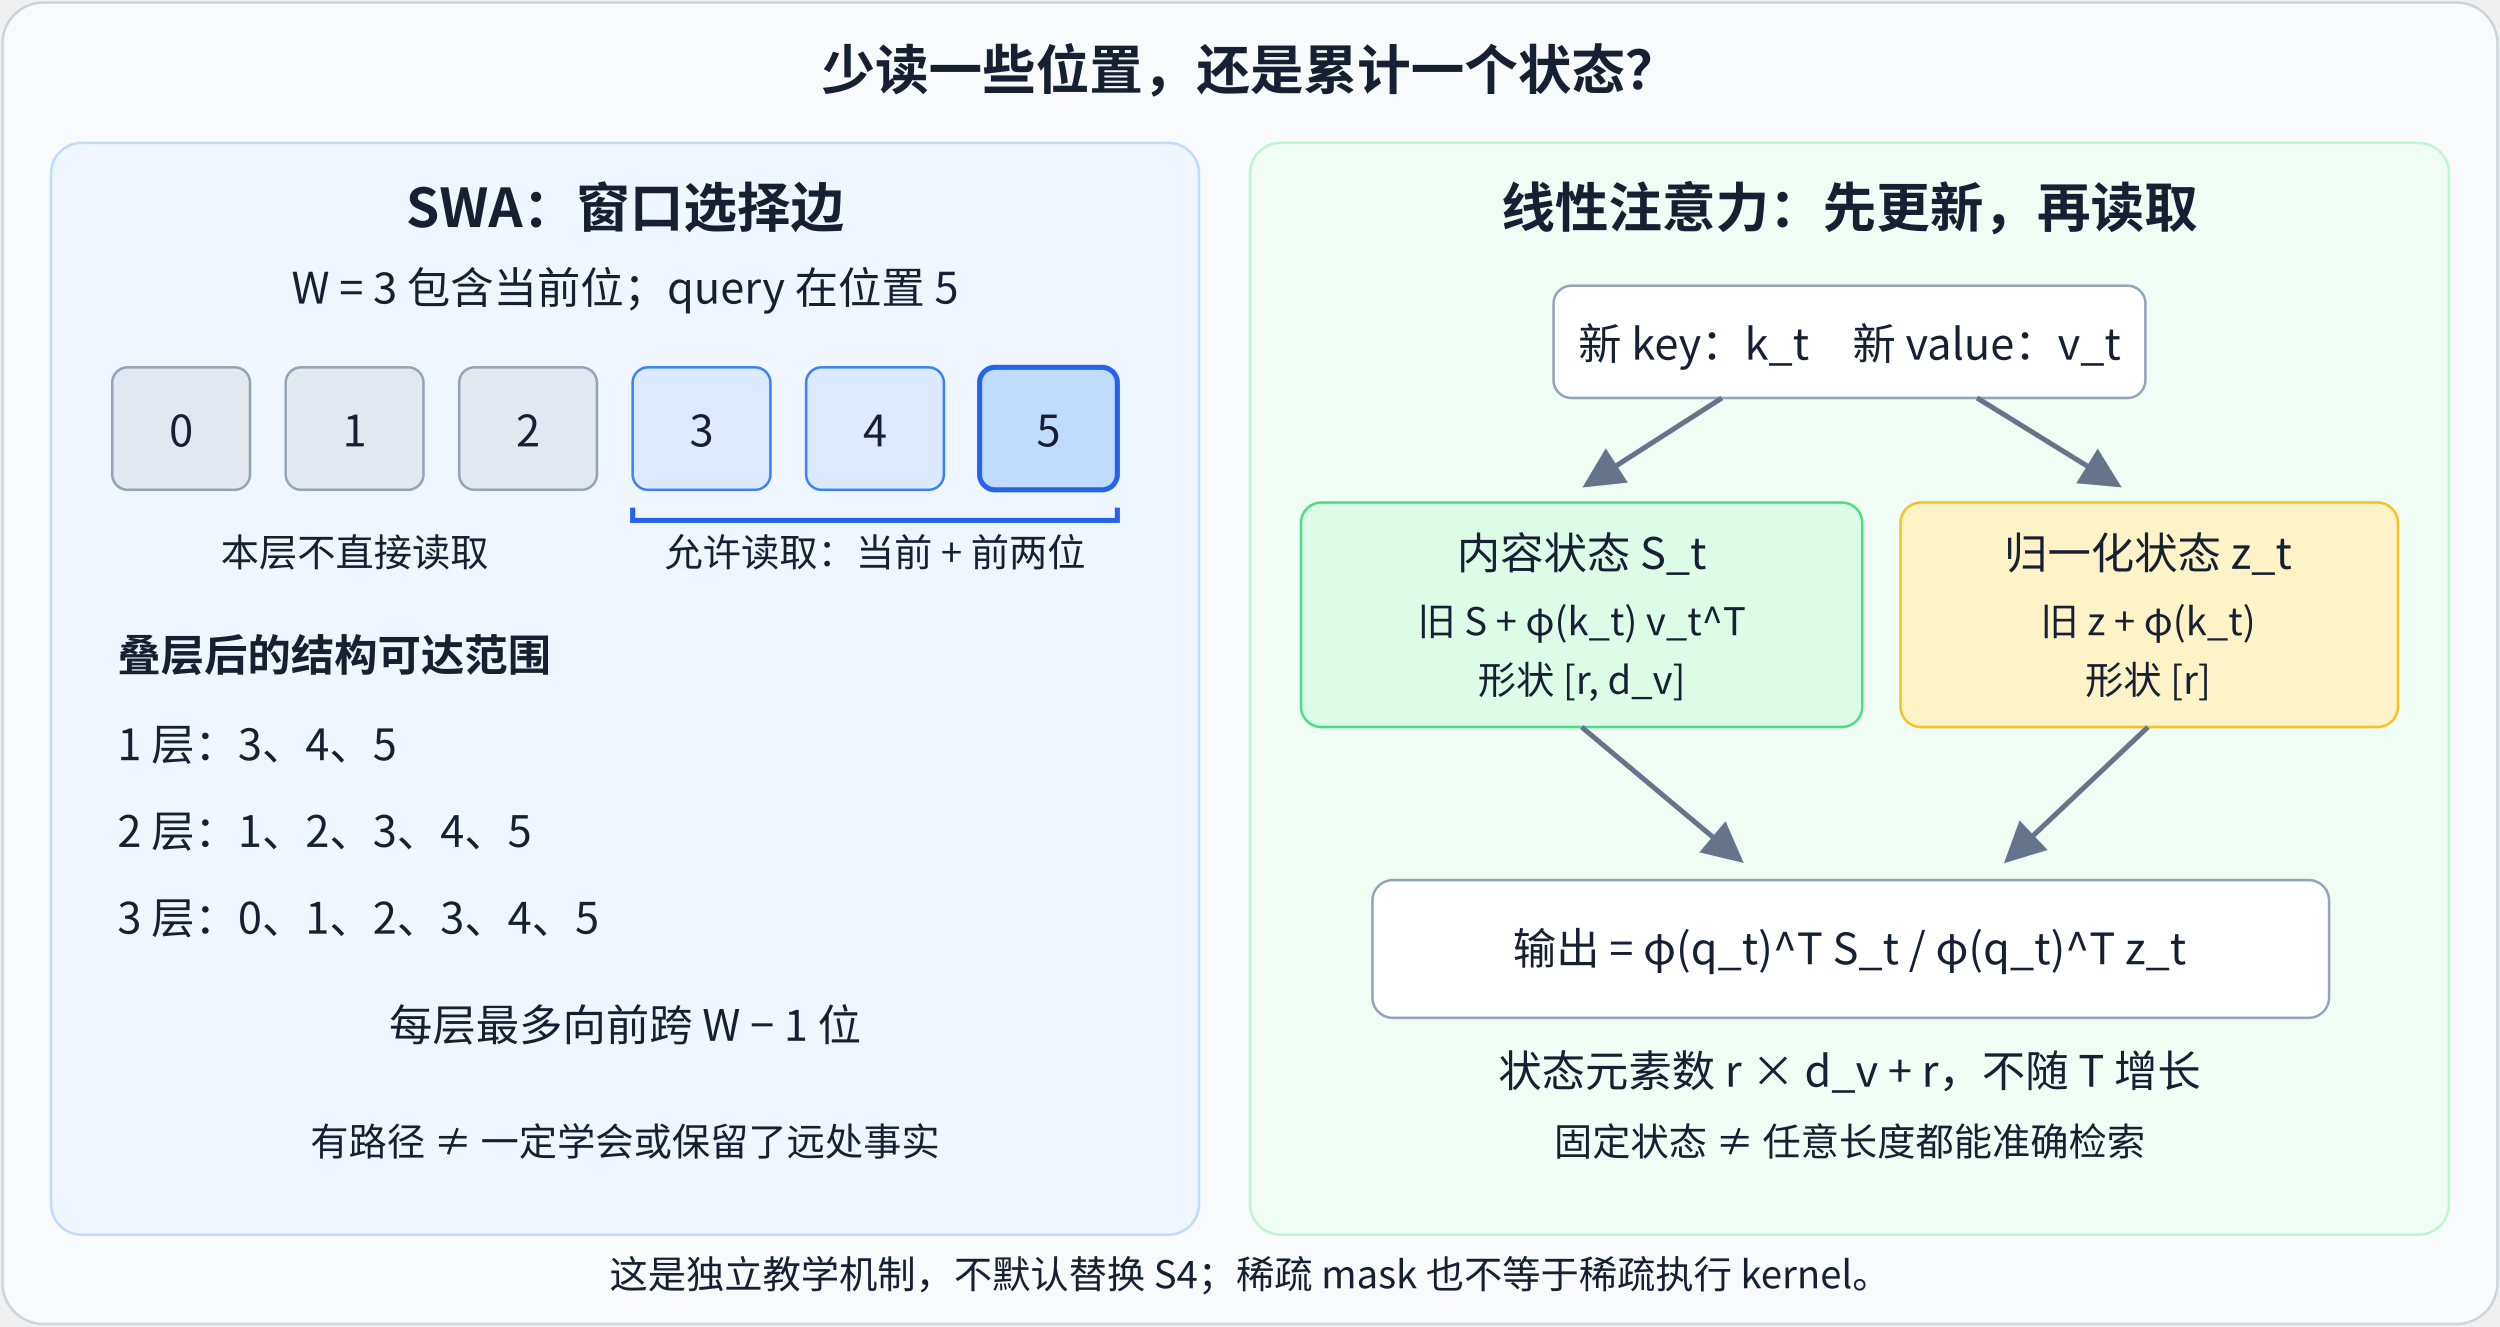
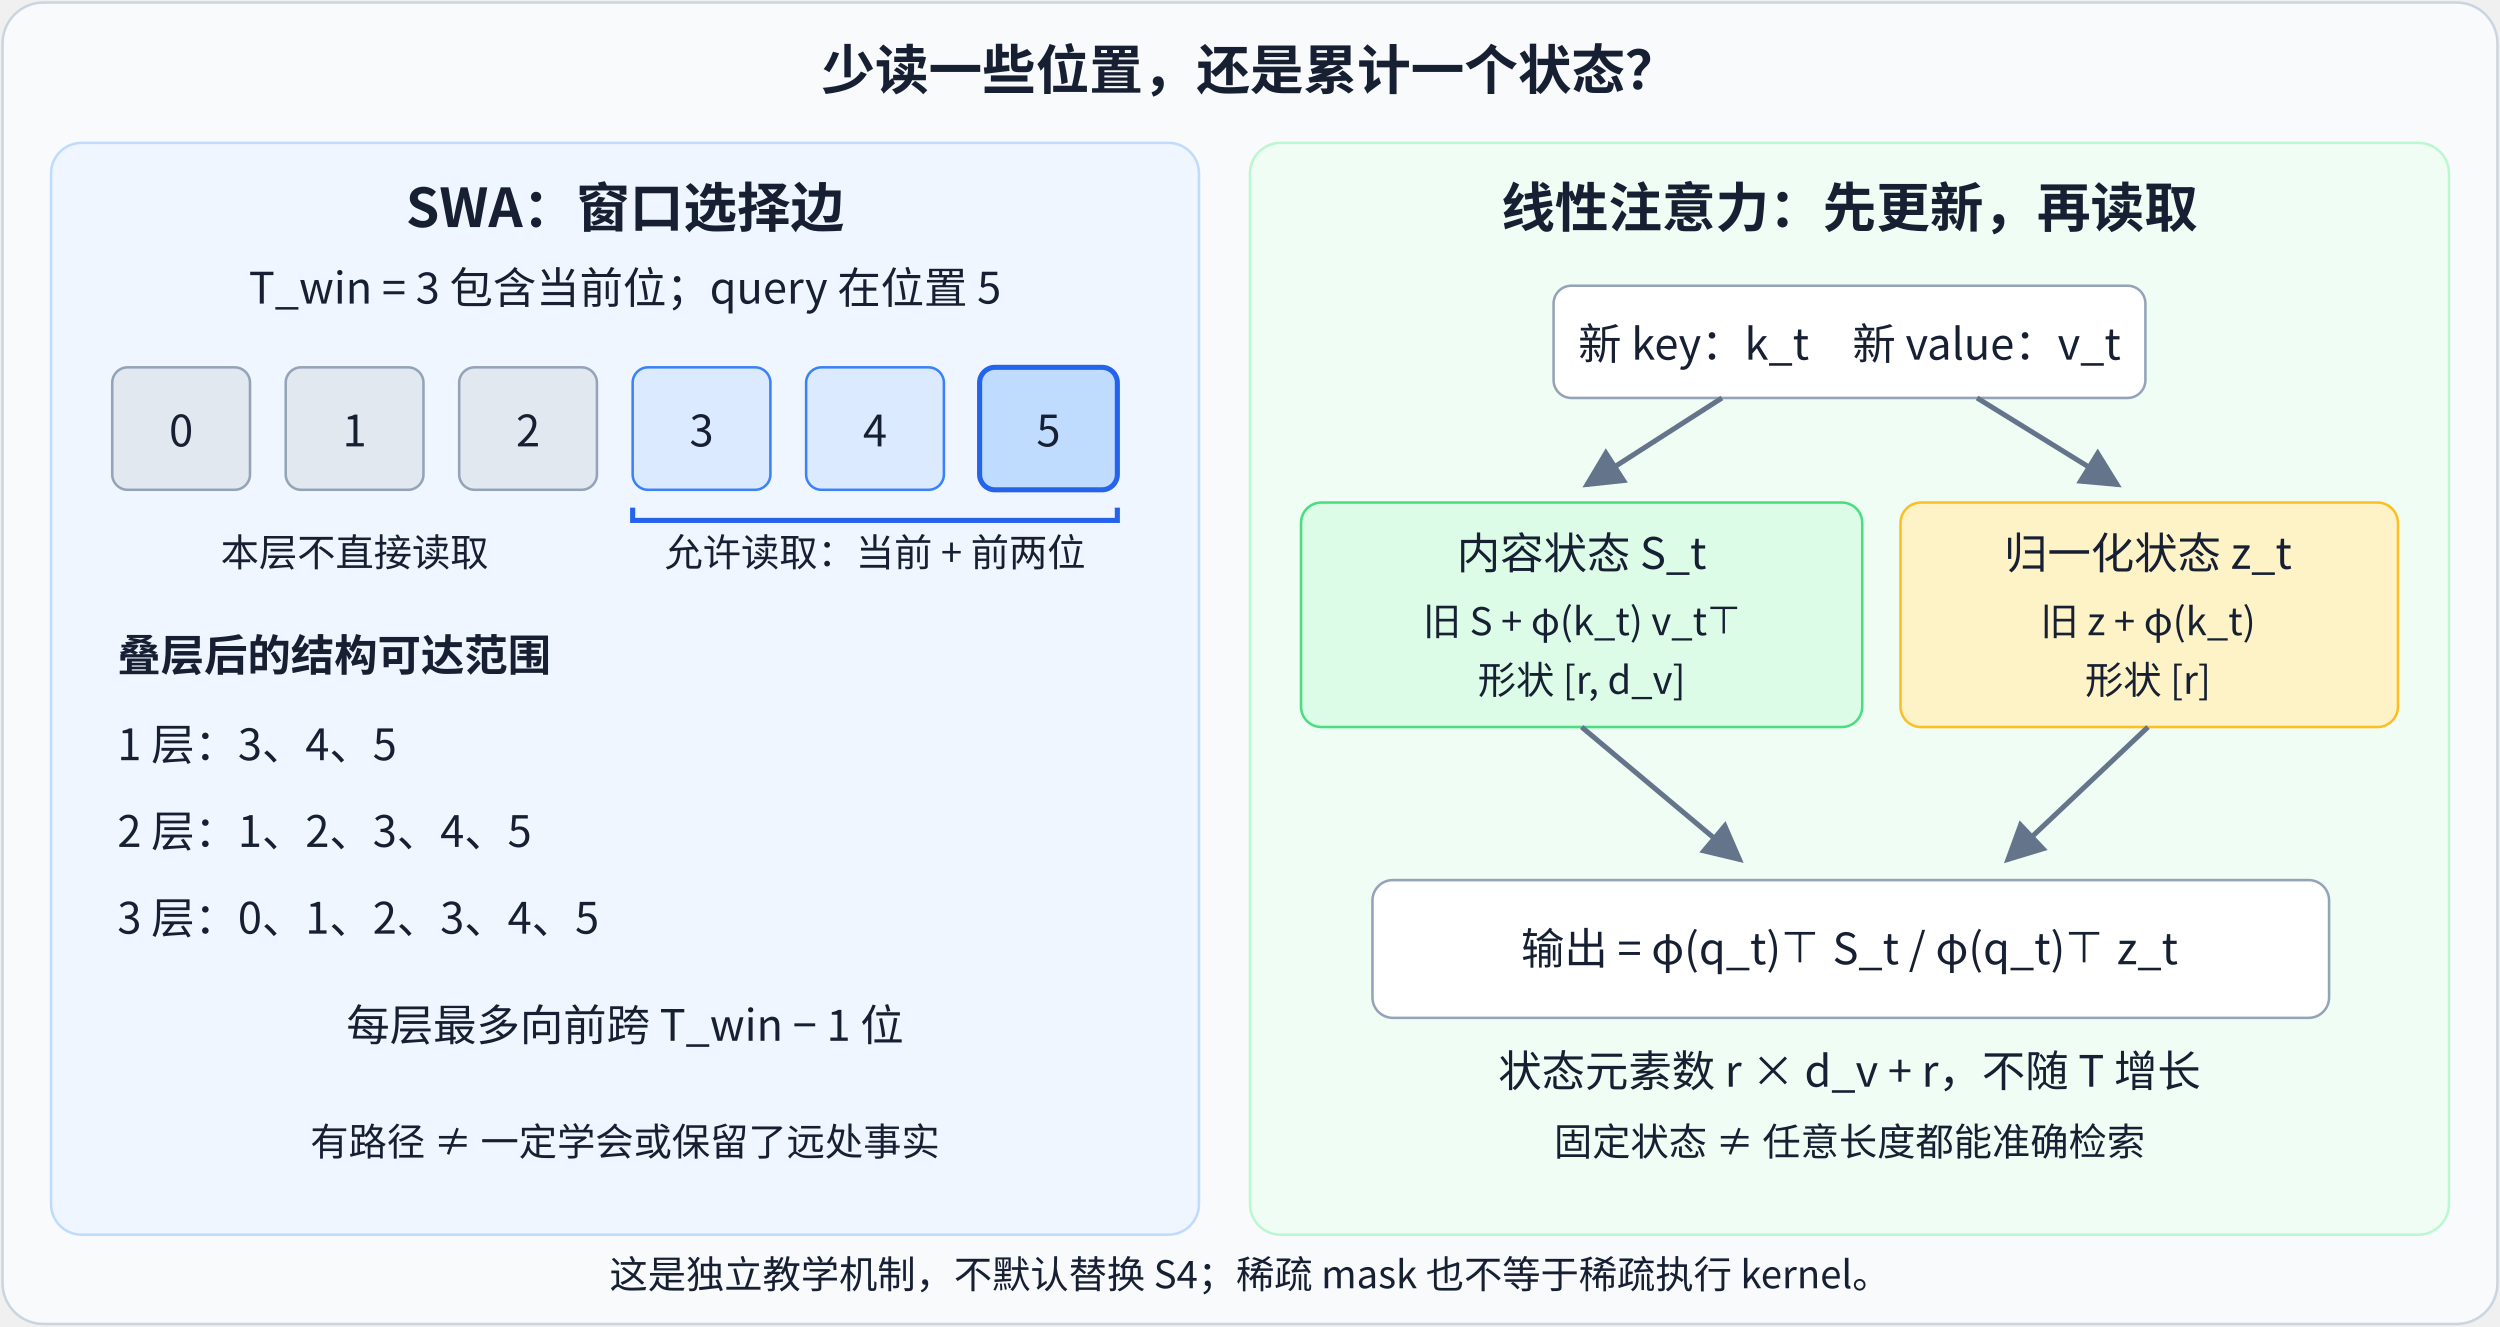
- <svg xmlns="http://www.w3.org/2000/svg" width="980" height="520" viewBox="0 0 980 520" role="img" aria-labelledby="p16-title p16-desc">
+ <svg xmlns="http://www.w3.org/2000/svg" viewBox="0 0 980 520" role="img" aria-labelledby="p16-title p16-desc" width="980" height="520">
  <defs>
    <marker id="p16-arrow" markerWidth="8" markerHeight="8" refX="7" refY="4" orient="auto">
      <path d="M0 0L8 4L0 8" fill="#64748b" />
    </marker>
    <style>text{font-family:"Noto Sans CJK SC","Microsoft YaHei",sans-serif;fill:#172033}.title{font-size:21px;font-weight:700}.label{font-size:17px}.small{font-size:15px}.line{stroke:#64748b;stroke-width:2;fill:none;marker-end:url(#p16-arrow)}</style>
  </defs>
  <rect x="1" y="1" width="978" height="518" rx="16" fill="#f8fafc" stroke="#cbd5e1" />
  <text x="490" y="35" text-anchor="middle" class="title">少读一些位置，还是累计一个状态？</text>
  <rect x="20" y="56" width="450" height="428" rx="12" fill="#eff6ff" stroke="#bfdbfe" />
  <rect x="490" y="56" width="470" height="428" rx="12" fill="#f0fdf4" stroke="#bbf7d0" />
  <text x="245" y="89" text-anchor="middle" class="title">SWA：窗口选择边</text>
  <text x="725" y="89" text-anchor="middle" class="title">线性注意力：先更新，再读取</text>
-   <text x="245" y="119" text-anchor="middle" class="label">W = 3 包含当前位；query 在位置 5</text>
+   <text x="245" y="119" text-anchor="middle" class="label">T_win = 3 包含当前位；query 在位置 5</text>
  <g class="label" text-anchor="middle">
    <rect x="44" y="144" width="54" height="48" rx="6" fill="#e2e8f0" stroke="#94a3b8" />
    <text x="71" y="175">0</text>
    <rect x="112" y="144" width="54" height="48" rx="6" fill="#e2e8f0" stroke="#94a3b8" />
    <text x="139" y="175">1</text>
    <rect x="180" y="144" width="54" height="48" rx="6" fill="#e2e8f0" stroke="#94a3b8" />
    <text x="207" y="175">2</text>
    <rect x="248" y="144" width="54" height="48" rx="6" fill="#dbeafe" stroke="#3b82f6" />
    <text x="275" y="175">3</text>
    <rect x="316" y="144" width="54" height="48" rx="6" fill="#dbeafe" stroke="#3b82f6" />
    <text x="343" y="175">4</text>
    <rect x="384" y="144" width="54" height="48" rx="6" fill="#bfdbfe" stroke="#2563eb" stroke-width="2" />
    <text x="411" y="175">5</text>
    <text x="139" y="222" class="small">本层不直接读取</text>
    <text x="343" y="222" class="small">允许读取：当前 + 前两位</text>
  </g>
  <path d="M248 199V204H438V199" stroke="#2563eb" stroke-width="2" fill="none" />
  <text x="46" y="263" class="label" font-weight="700">叠层后的结构可达范围</text>
  <text x="46" y="298" class="label">1 层：3、4、5</text>
  <text x="46" y="332" class="label">2 层：1、2、3、4、5</text>
  <text x="46" y="366" class="label">3 层：0、1、2、3、4、5</text>
-   <text x="245" y="408" text-anchor="middle" class="label">每层最多向前跨 W − 1 位</text>
+   <text x="245" y="408" text-anchor="middle" class="label">每层最多向前跨 T_win − 1 位</text>
  <text x="245" y="453" text-anchor="middle" class="small">有路径 ≠ 一定学会或保留了远处事实</text>
  <g class="label" text-anchor="middle">
    <rect x="609" y="112" width="232" height="44" rx="7" fill="#fff" stroke="#94a3b8" />
    <text x="725" y="141">新 key：k_t　新 value：v_t</text>
    <path class="line" d="M675 156L622 190" />
    <path class="line" d="M775 156L830 190" />
    <rect x="510" y="197" width="220" height="88" rx="8" fill="#dcfce7" stroke="#4ade80" />
    <text x="620" y="223">内容状态 S_t</text>
-     <text x="620" y="249" class="small">旧 S + φ(k_t) v_t^T</text>
+     <text x="620" y="249" class="small">旧 S + φ(k_t) v_t⊤</text>
    <text x="620" y="272" class="small">形状 [r, d_v]</text>
    <rect x="745" y="197" width="195" height="88" rx="8" fill="#fef3c7" stroke="#fbbf24" />
    <text x="842" y="223">归一化状态 z_t</text>
    <text x="842" y="249" class="small">旧 z + φ(k_t)</text>
    <text x="842" y="272" class="small">形状 [r]</text>
    <path class="line" d="M620 285L682 337" />
    <path class="line" d="M842 285L787 337" />
    <rect x="538" y="345" width="375" height="54" rx="8" fill="#fff" stroke="#94a3b8" />
-     <text x="725" y="378">输出 = φ(q_t)^T S_t / φ(q_t)^T z_t</text>
+     <text x="725" y="378">输出 = φ(q_t)⊤ S_t / φ(q_t)⊤ z_t</text>
    <text x="725" y="426" class="label">状态元素数 r × d_v + r，不随 T 增长</text>
    <text x="725" y="453" class="small">固定状态 ≠ 任意长度都能准确检索</text>
  </g>
  <text x="490" y="505" text-anchor="middle" class="small">这是独立教学机制，不默认替换 S4；稀疏 mask 也不等于稀疏执行 kernel。</text>
</svg>
